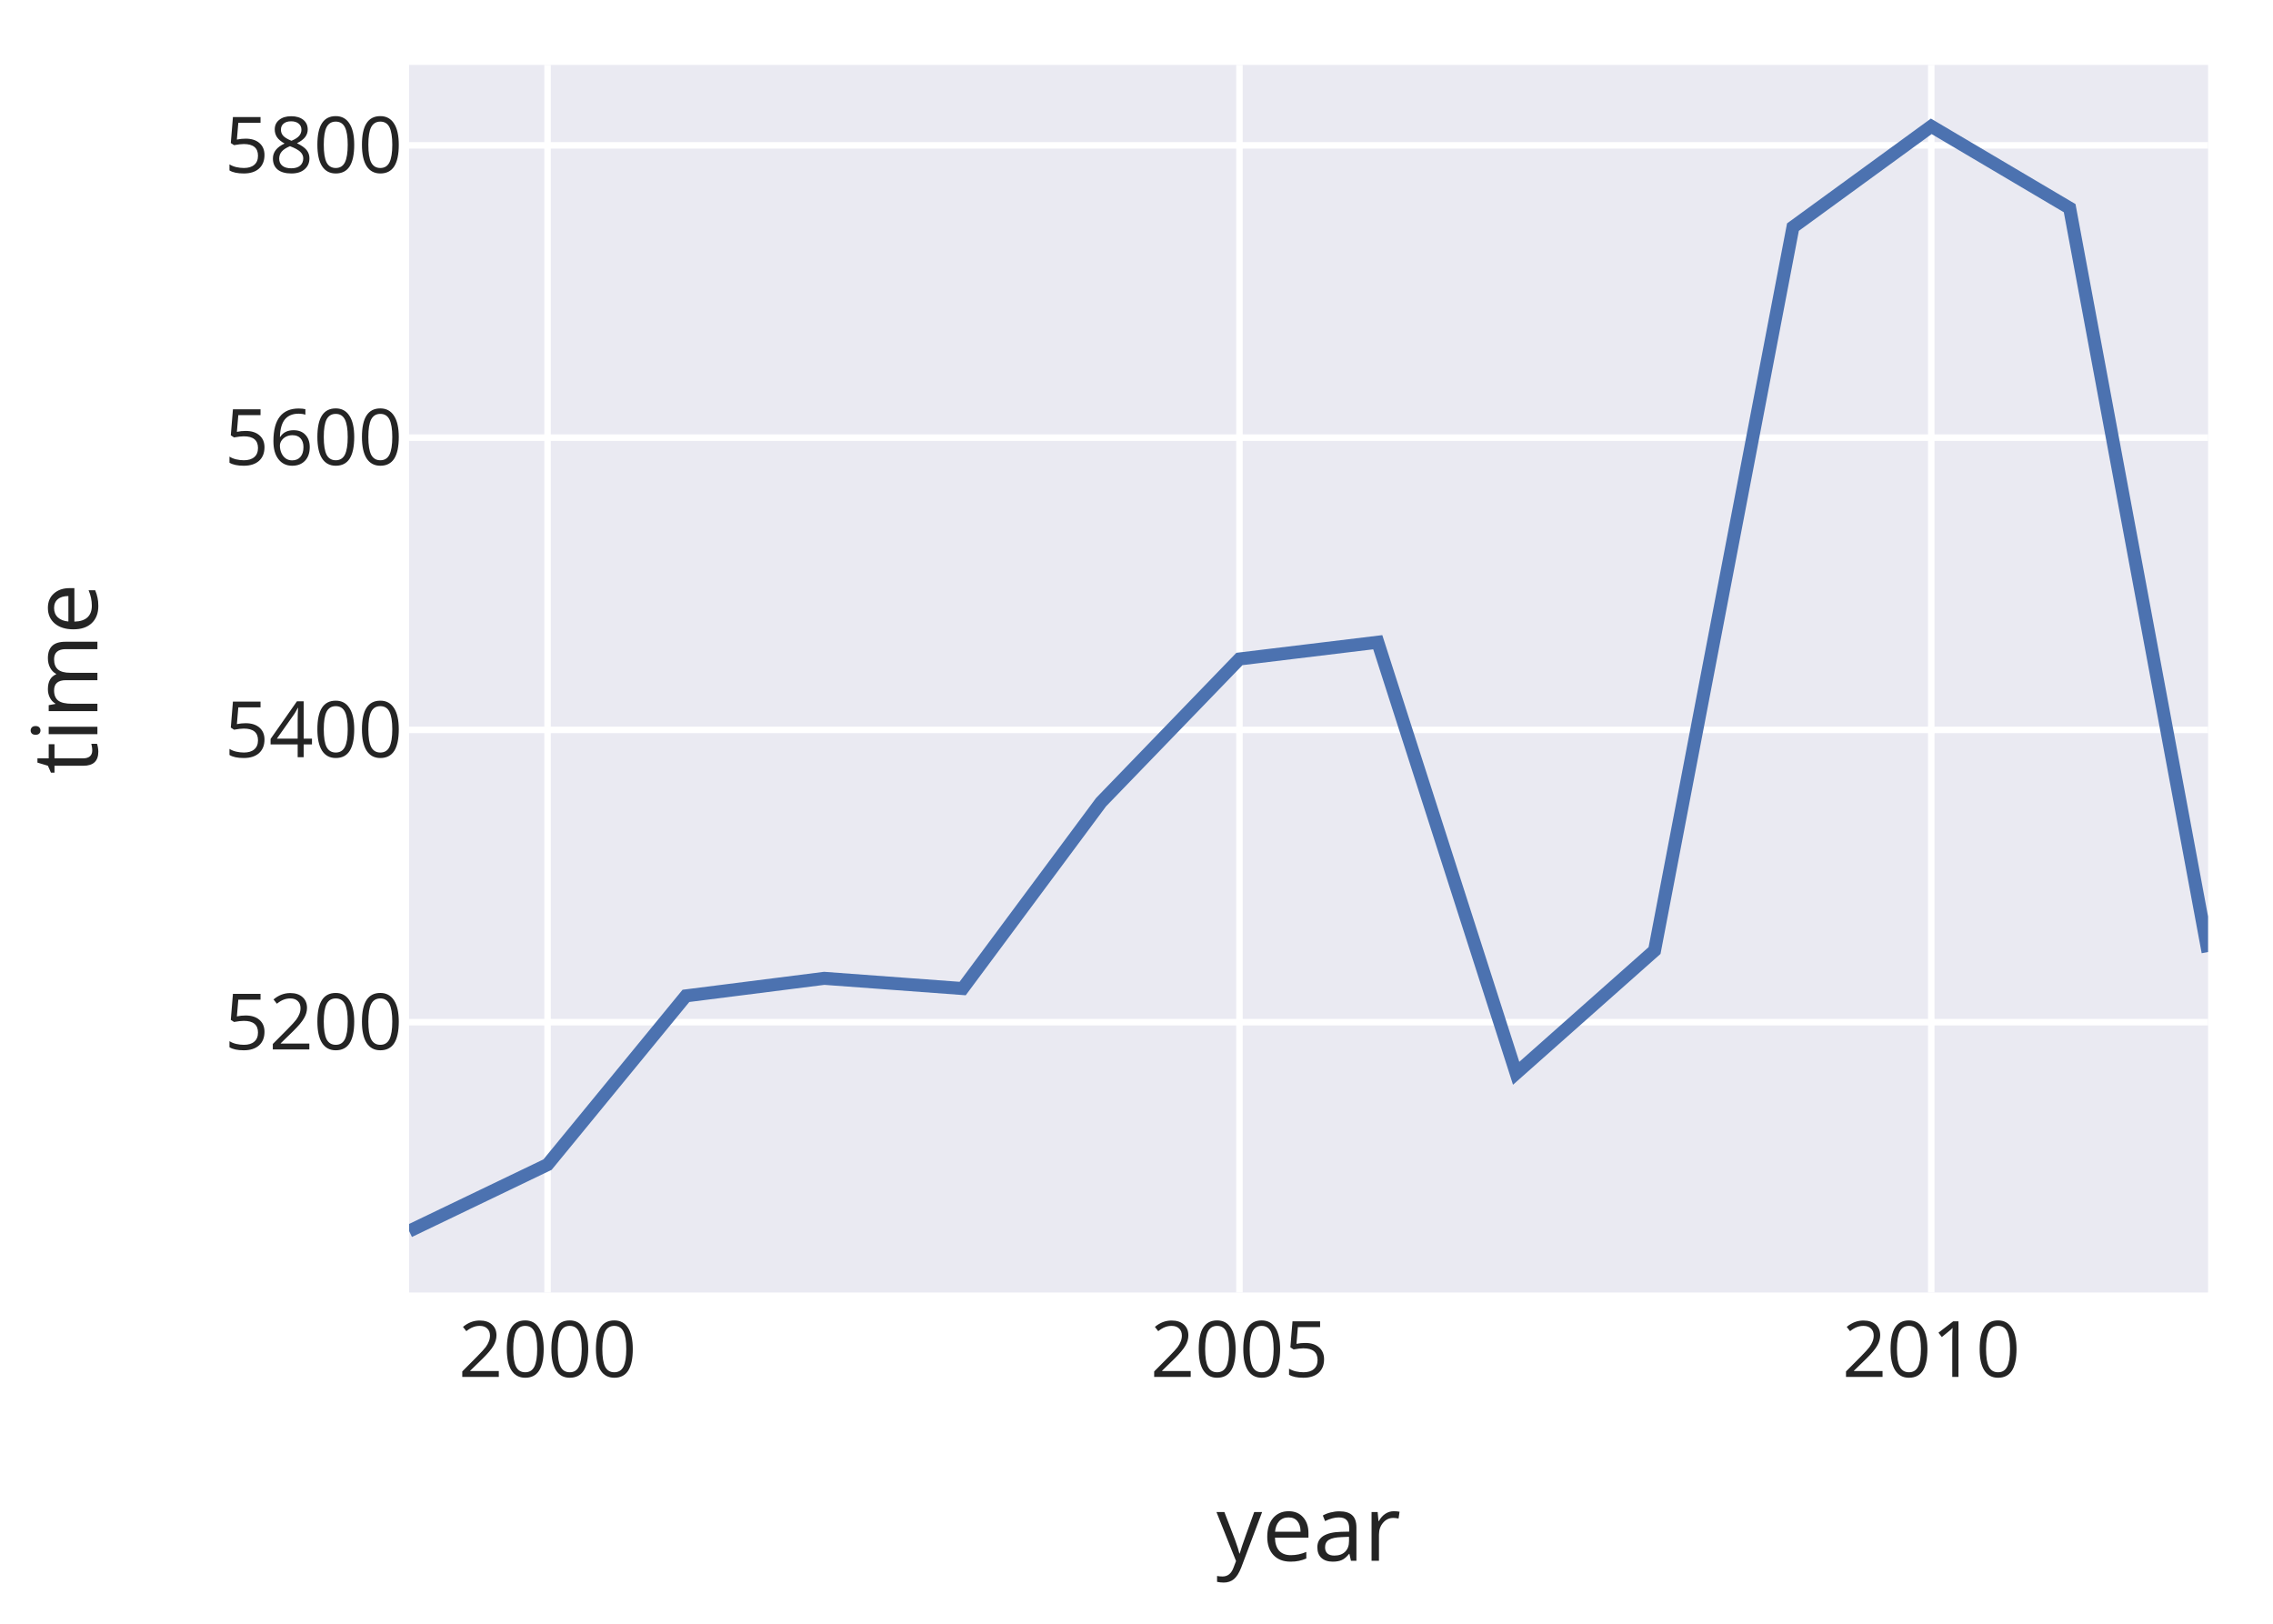
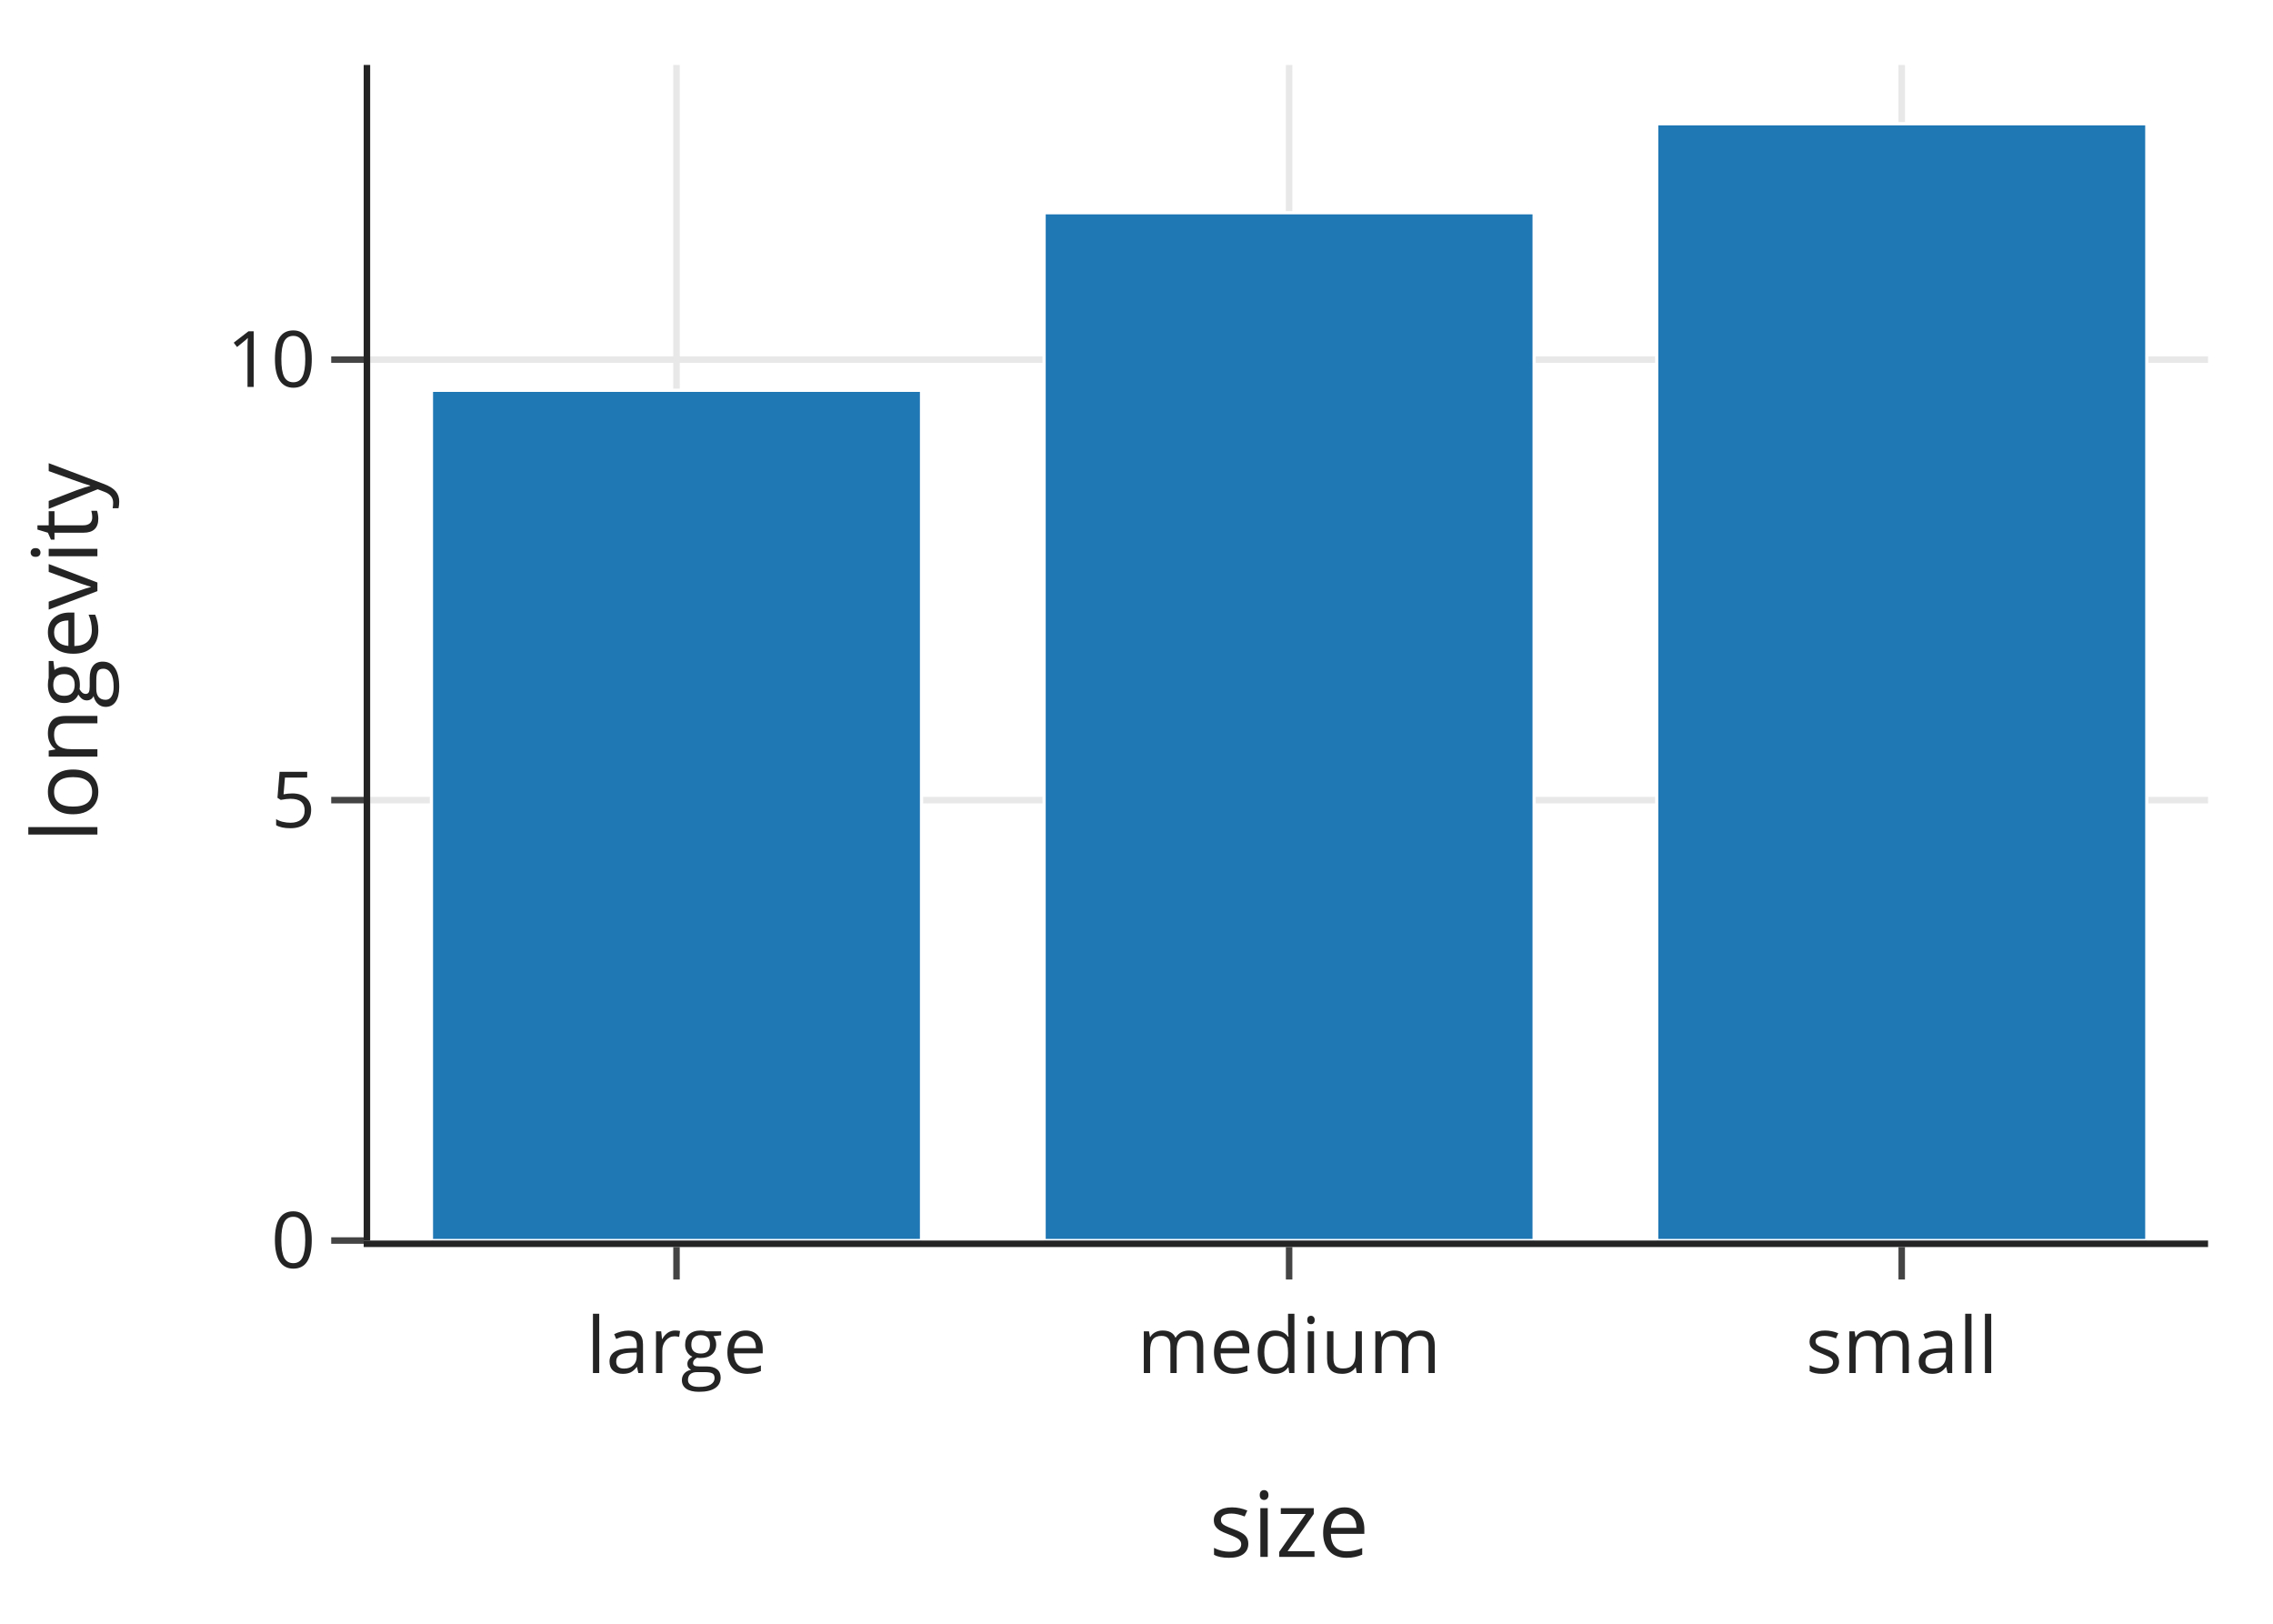
<svg xmlns="http://www.w3.org/2000/svg" class="main-svg" width="350" height="250" style="" viewBox="0 0 350 250">
  <rect x="0" y="0" width="350" height="250" style="fill: rgb(255, 255, 255); fill-opacity: 1;" />
-   <defs id="defs-083942">
+   <defs id="defs-ddf642">
    <g class="clips">
-       <clipPath id="clip083942xyplot" class="plotclip">
-         <rect width="277" height="189" />
+       <clipPath id="clipddf642xyplot" class="plotclip">
+         <rect width="283" height="181" />
      </clipPath>
-       <clipPath class="axesclip" id="clip083942x">
-         <rect x="63" y="0" width="277" height="250" />
+       <clipPath class="axesclip" id="clipddf642x">
+         <rect x="57" y="0" width="283" height="250" />
      </clipPath>
-       <clipPath class="axesclip" id="clip083942y">
-         <rect x="0" y="10" width="350" height="189" />
+       <clipPath class="axesclip" id="clipddf642y">
+         <rect x="0" y="10" width="350" height="181" />
      </clipPath>
-       <clipPath class="axesclip" id="clip083942xy">
-         <rect x="63" y="10" width="277" height="189" />
+       <clipPath class="axesclip" id="clipddf642xy">
+         <rect x="57" y="10" width="283" height="181" />
      </clipPath>
    </g>
    <g class="gradients" />
    <g class="patterns" />
  </defs>
-   <g class="bglayer">
-     <rect class="bg" x="63" y="10" width="277" height="189" style="fill: rgb(234, 234, 242); fill-opacity: 1; stroke-width: 0;" />
-   </g>
+   <g class="bglayer" />
  <g class="layer-below">
    <g class="imagelayer" />
    <g class="shapelayer" />
  </g>
  <g class="cartesianlayer">
    <g class="subplot xy">
      <g class="layer-subplot">
        <g class="shapelayer" />
        <g class="imagelayer" />
      </g>
      <g class="gridlayer">
        <g class="x">
-           <path class="xgrid crisp" transform="translate(84.31,0)" d="M0,10v189" style="stroke: rgb(255, 255, 255); stroke-opacity: 1; stroke-width: 1px;" />
-           <path class="xgrid crisp" transform="translate(190.85,0)" d="M0,10v189" style="stroke: rgb(255, 255, 255); stroke-opacity: 1; stroke-width: 1px;" />
-           <path class="xgrid crisp" transform="translate(297.38,0)" d="M0,10v189" style="stroke: rgb(255, 255, 255); stroke-opacity: 1; stroke-width: 1px;" />
+           <path class="xgrid crisp" transform="translate(104.17,0)" d="M0,10v181" style="stroke: rgb(232, 232, 232); stroke-opacity: 1; stroke-width: 1px;" />
+           <path class="xgrid crisp" transform="translate(198.5,0)" d="M0,10v181" style="stroke: rgb(232, 232, 232); stroke-opacity: 1; stroke-width: 1px;" />
+           <path class="xgrid crisp" transform="translate(292.83,0)" d="M0,10v181" style="stroke: rgb(232, 232, 232); stroke-opacity: 1; stroke-width: 1px;" />
        </g>
        <g class="y">
-           <path class="ygrid crisp" transform="translate(0,157.38)" d="M63,0h277" style="stroke: rgb(255, 255, 255); stroke-opacity: 1; stroke-width: 1px;" />
-           <path class="ygrid crisp" transform="translate(0,112.38)" d="M63,0h277" style="stroke: rgb(255, 255, 255); stroke-opacity: 1; stroke-width: 1px;" />
-           <path class="ygrid crisp" transform="translate(0,67.38)" d="M63,0h277" style="stroke: rgb(255, 255, 255); stroke-opacity: 1; stroke-width: 1px;" />
-           <path class="ygrid crisp" transform="translate(0,22.38)" d="M63,0h277" style="stroke: rgb(255, 255, 255); stroke-opacity: 1; stroke-width: 1px;" />
+           <path class="ygrid crisp" transform="translate(0,123.19)" d="M57,0h283" style="stroke: rgb(232, 232, 232); stroke-opacity: 1; stroke-width: 1px;" />
+           <path class="ygrid crisp" transform="translate(0,55.37)" d="M57,0h283" style="stroke: rgb(232, 232, 232); stroke-opacity: 1; stroke-width: 1px;" />
        </g>
      </g>
      <g class="zerolinelayer" />
      <path class="xlines-below" />
      <path class="ylines-below" />
      <g class="overlines-below" />
      <g class="xaxislayer-below" />
      <g class="yaxislayer-below" />
      <g class="overaxes-below" />
-       <g class="plot" transform="translate(63,10)" clip-path="url(#clip083942xyplot)">
-         <g class="scatterlayer mlayer">
-           <g class="trace scatter tracefcbd1a" style="stroke-miterlimit: 2; opacity: 1;">
-             <g class="fills" />
-             <g class="errorbars" />
-             <g class="lines">
-               <path class="js-line" d="M0,179.55L21.31,169.31L42.62,143.33L63.92,140.63L85.23,142.2L106.54,113.51L127.85,91.46L149.15,88.88L170.46,155.25L191.77,136.35L213.08,24.97L234.38,9.45L255.69,22.05L277,136.58" style="vector-effect: non-scaling-stroke; fill: none; stroke: rgb(76, 114, 176); stroke-opacity: 1; stroke-width: 2px; opacity: 1;" />
+       <g class="plot" transform="translate(57,10)" clip-path="url(#clipddf642xyplot)">
+         <g class="barlayer mlayer">
+           <g class="trace bars" style="opacity: 1;">
+             <g class="points">
+               <g class="point">
+                 <path d="M9.43,181V50.09H84.9V181Z" style="vector-effect: non-scaling-stroke; opacity: 1; stroke-width: 0.5px; fill: rgb(31, 119, 180); fill-opacity: 1; stroke: rgb(255, 255, 255); stroke-opacity: 1;" />
+               </g>
+               <g class="point">
+                 <path d="M103.77,181V22.75H179.23V181Z" style="vector-effect: non-scaling-stroke; opacity: 1; stroke-width: 0.5px; fill: rgb(31, 119, 180); fill-opacity: 1; stroke: rgb(255, 255, 255); stroke-opacity: 1;" />
+               </g>
+               <g class="point">
+                 <path d="M198.1,181V9.05H273.57V181Z" style="vector-effect: non-scaling-stroke; opacity: 1; stroke-width: 0.5px; fill: rgb(31, 119, 180); fill-opacity: 1; stroke: rgb(255, 255, 255); stroke-opacity: 1;" />
+               </g>
            </g>
-             <g class="points" />
-             <g class="text" />
          </g>
        </g>
      </g>
      <g class="overplot" />
-       <path class="xlines-above crisp" d="M0,0" style="fill: none;" />
-       <path class="ylines-above crisp" d="M0,0" style="fill: none;" />
+       <path class="xlines-above crisp" d="M56,191.5H340" style="fill: none; stroke-width: 1px; stroke: rgb(36, 36, 36); stroke-opacity: 1;" />
+       <path class="ylines-above crisp" d="M56.5,10V191" style="fill: none; stroke-width: 1px; stroke: rgb(36, 36, 36); stroke-opacity: 1;" />
      <g class="overlines-above" />
      <g class="xaxislayer-above">
+         <path class="xtick ticks crisp" d="M0,192v5" transform="translate(104.17,0)" style="stroke: rgb(68, 68, 68); stroke-opacity: 1; stroke-width: 1px;" />
+         <path class="xtick ticks crisp" d="M0,192v5" transform="translate(198.5,0)" style="stroke: rgb(68, 68, 68); stroke-opacity: 1; stroke-width: 1px;" />
+         <path class="xtick ticks crisp" d="M0,192v5" transform="translate(292.83,0)" style="stroke: rgb(68, 68, 68); stroke-opacity: 1; stroke-width: 1px;" />
        <g class="xtick">
-           <text text-anchor="middle" x="0" y="212" transform="translate(84.31,0)" style="font-family: 'Open Sans', verdana, arial, sans-serif; font-size: 12px; fill: rgb(36, 36, 36); fill-opacity: 1; white-space: pre; opacity: 1;">2000</text>
+           <text text-anchor="middle" x="0" y="211.4" transform="translate(104.17,0)" style="font-family: 'Open Sans', verdana, arial, sans-serif; font-size: 12px; fill: rgb(36, 36, 36); fill-opacity: 1; white-space: pre; opacity: 1;">large</text>
        </g>
        <g class="xtick">
-           <text text-anchor="middle" x="0" y="212" style="font-family: 'Open Sans', verdana, arial, sans-serif; font-size: 12px; fill: rgb(36, 36, 36); fill-opacity: 1; white-space: pre; opacity: 1;" transform="translate(190.85,0)">2005</text>
+           <text text-anchor="middle" x="0" y="211.4" transform="translate(198.5,0)" style="font-family: 'Open Sans', verdana, arial, sans-serif; font-size: 12px; fill: rgb(36, 36, 36); fill-opacity: 1; white-space: pre; opacity: 1;">medium</text>
        </g>
        <g class="xtick">
-           <text text-anchor="middle" x="0" y="212" style="font-family: 'Open Sans', verdana, arial, sans-serif; font-size: 12px; fill: rgb(36, 36, 36); fill-opacity: 1; white-space: pre; opacity: 1;" transform="translate(297.38,0)">2010</text>
+           <text text-anchor="middle" x="0" y="211.4" transform="translate(292.83,0)" style="font-family: 'Open Sans', verdana, arial, sans-serif; font-size: 12px; fill: rgb(36, 36, 36); fill-opacity: 1; white-space: pre; opacity: 1;">small</text>
        </g>
      </g>
      <g class="yaxislayer-above">
+         <path class="ytick ticks crisp" d="M56,0h-5" transform="translate(0,191)" style="stroke: rgb(68, 68, 68); stroke-opacity: 1; stroke-width: 1px;" />
+         <path class="ytick ticks crisp" d="M56,0h-5" transform="translate(0,123.19)" style="stroke: rgb(68, 68, 68); stroke-opacity: 1; stroke-width: 1px;" />
+         <path class="ytick ticks crisp" d="M56,0h-5" transform="translate(0,55.37)" style="stroke: rgb(68, 68, 68); stroke-opacity: 1; stroke-width: 1px;" />
        <g class="ytick">
-           <text text-anchor="end" x="62" y="4.2" transform="translate(0,157.38)" style="font-family: 'Open Sans', verdana, arial, sans-serif; font-size: 12px; fill: rgb(36, 36, 36); fill-opacity: 1; white-space: pre; opacity: 1;">5200</text>
+           <text text-anchor="end" x="48.6" y="4.2" transform="translate(0,191)" style="font-family: 'Open Sans', verdana, arial, sans-serif; font-size: 12px; fill: rgb(36, 36, 36); fill-opacity: 1; white-space: pre; opacity: 1;">0</text>
        </g>
        <g class="ytick">
-           <text text-anchor="end" x="62" y="4.2" style="font-family: 'Open Sans', verdana, arial, sans-serif; font-size: 12px; fill: rgb(36, 36, 36); fill-opacity: 1; white-space: pre; opacity: 1;" transform="translate(0,112.38)">5400</text>
+           <text text-anchor="end" x="48.6" y="4.2" style="font-family: 'Open Sans', verdana, arial, sans-serif; font-size: 12px; fill: rgb(36, 36, 36); fill-opacity: 1; white-space: pre; opacity: 1;" transform="translate(0,123.19)">5</text>
        </g>
        <g class="ytick">
-           <text text-anchor="end" x="62" y="4.2" style="font-family: 'Open Sans', verdana, arial, sans-serif; font-size: 12px; fill: rgb(36, 36, 36); fill-opacity: 1; white-space: pre; opacity: 1;" transform="translate(0,67.38)">5600</text>
-         </g>
-         <g class="ytick">
-           <text text-anchor="end" x="62" y="4.2" style="font-family: 'Open Sans', verdana, arial, sans-serif; font-size: 12px; fill: rgb(36, 36, 36); fill-opacity: 1; white-space: pre; opacity: 1;" transform="translate(0,22.38)">5800</text>
+           <text text-anchor="end" x="48.6" y="4.2" style="font-family: 'Open Sans', verdana, arial, sans-serif; font-size: 12px; fill: rgb(36, 36, 36); fill-opacity: 1; white-space: pre; opacity: 1;" transform="translate(0,55.37)">10</text>
        </g>
      </g>
      <g class="overaxes-above" />
    </g>
  </g>
  <g class="polarlayer" />
  <g class="smithlayer" />
  <g class="ternarylayer" />
  <g class="geolayer" />
  <g class="funnelarealayer" />
  <g class="pielayer" />
  <g class="iciclelayer" />
  <g class="treemaplayer" />
  <g class="sunburstlayer" />
  <g class="glimages" />
-   <defs id="topdefs-083942">
+   <defs id="topdefs-ddf642">
    <g class="clips" />
  </defs>
  <g class="layer-above">
    <g class="imagelayer" />
    <g class="shapelayer" />
  </g>
  <g class="infolayer">
    <g class="g-gtitle" />
    <g class="g-xtitle">
-       <text class="xtitle" x="201.5" y="240.3" text-anchor="middle" style="font-family: 'Open Sans', verdana, arial, sans-serif; font-size: 14px; fill: rgb(36, 36, 36); opacity: 1; font-weight: normal; white-space: pre;">year</text>
+       <text class="xtitle" x="198.5" y="239.706" text-anchor="middle" style="font-family: 'Open Sans', verdana, arial, sans-serif; font-size: 14px; fill: rgb(36, 36, 36); opacity: 1; font-weight: normal; white-space: pre;">size</text>
    </g>
-     <g class="g-ytitle" transform="translate(5.25293,0)">
-       <text class="ytitle" transform="rotate(-90,9.746875,104.5)" x="9.747" y="104.5" text-anchor="middle" style="font-family: 'Open Sans', verdana, arial, sans-serif; font-size: 14px; fill: rgb(36, 36, 36); opacity: 1; font-weight: normal; white-space: pre;">time</text>
+     <g class="g-ytitle" transform="translate(4.924805,0)">
+       <text class="ytitle" transform="rotate(-90,10.075,100.5)" x="10.075" y="100.5" text-anchor="middle" style="font-family: 'Open Sans', verdana, arial, sans-serif; font-size: 14px; fill: rgb(36, 36, 36); opacity: 1; font-weight: normal; white-space: pre;">longevity</text>
    </g>
  </g>
</svg>
